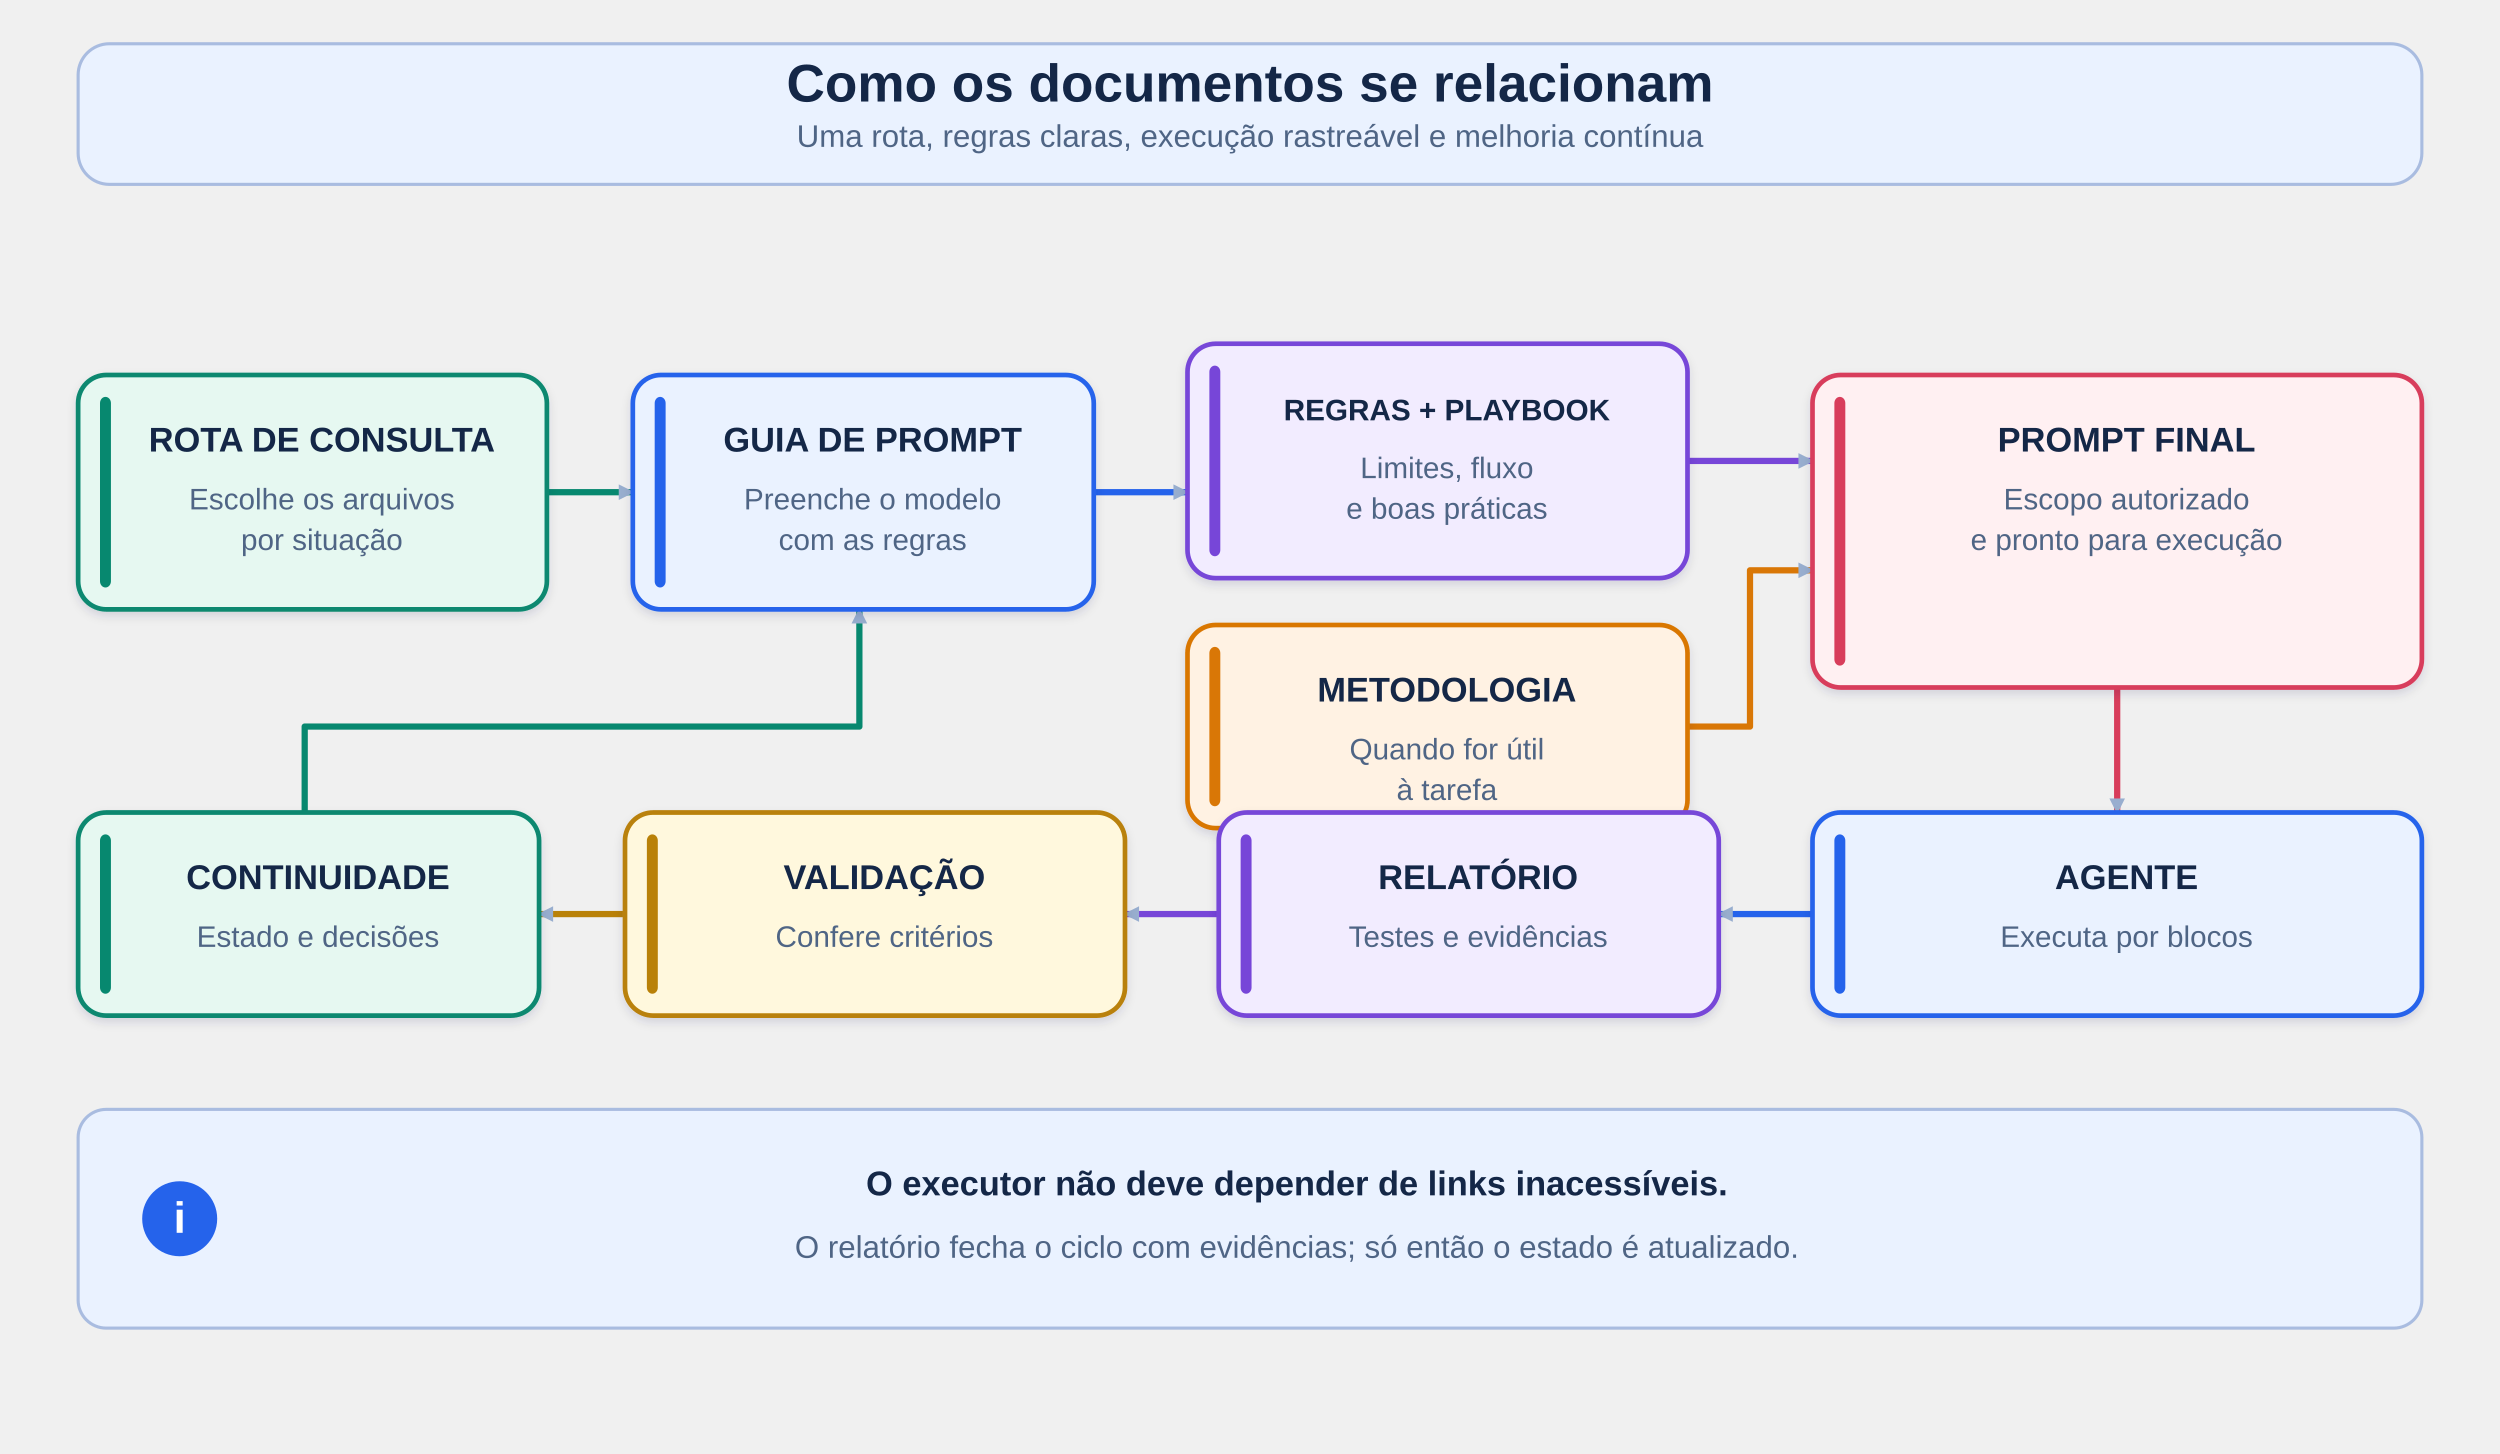
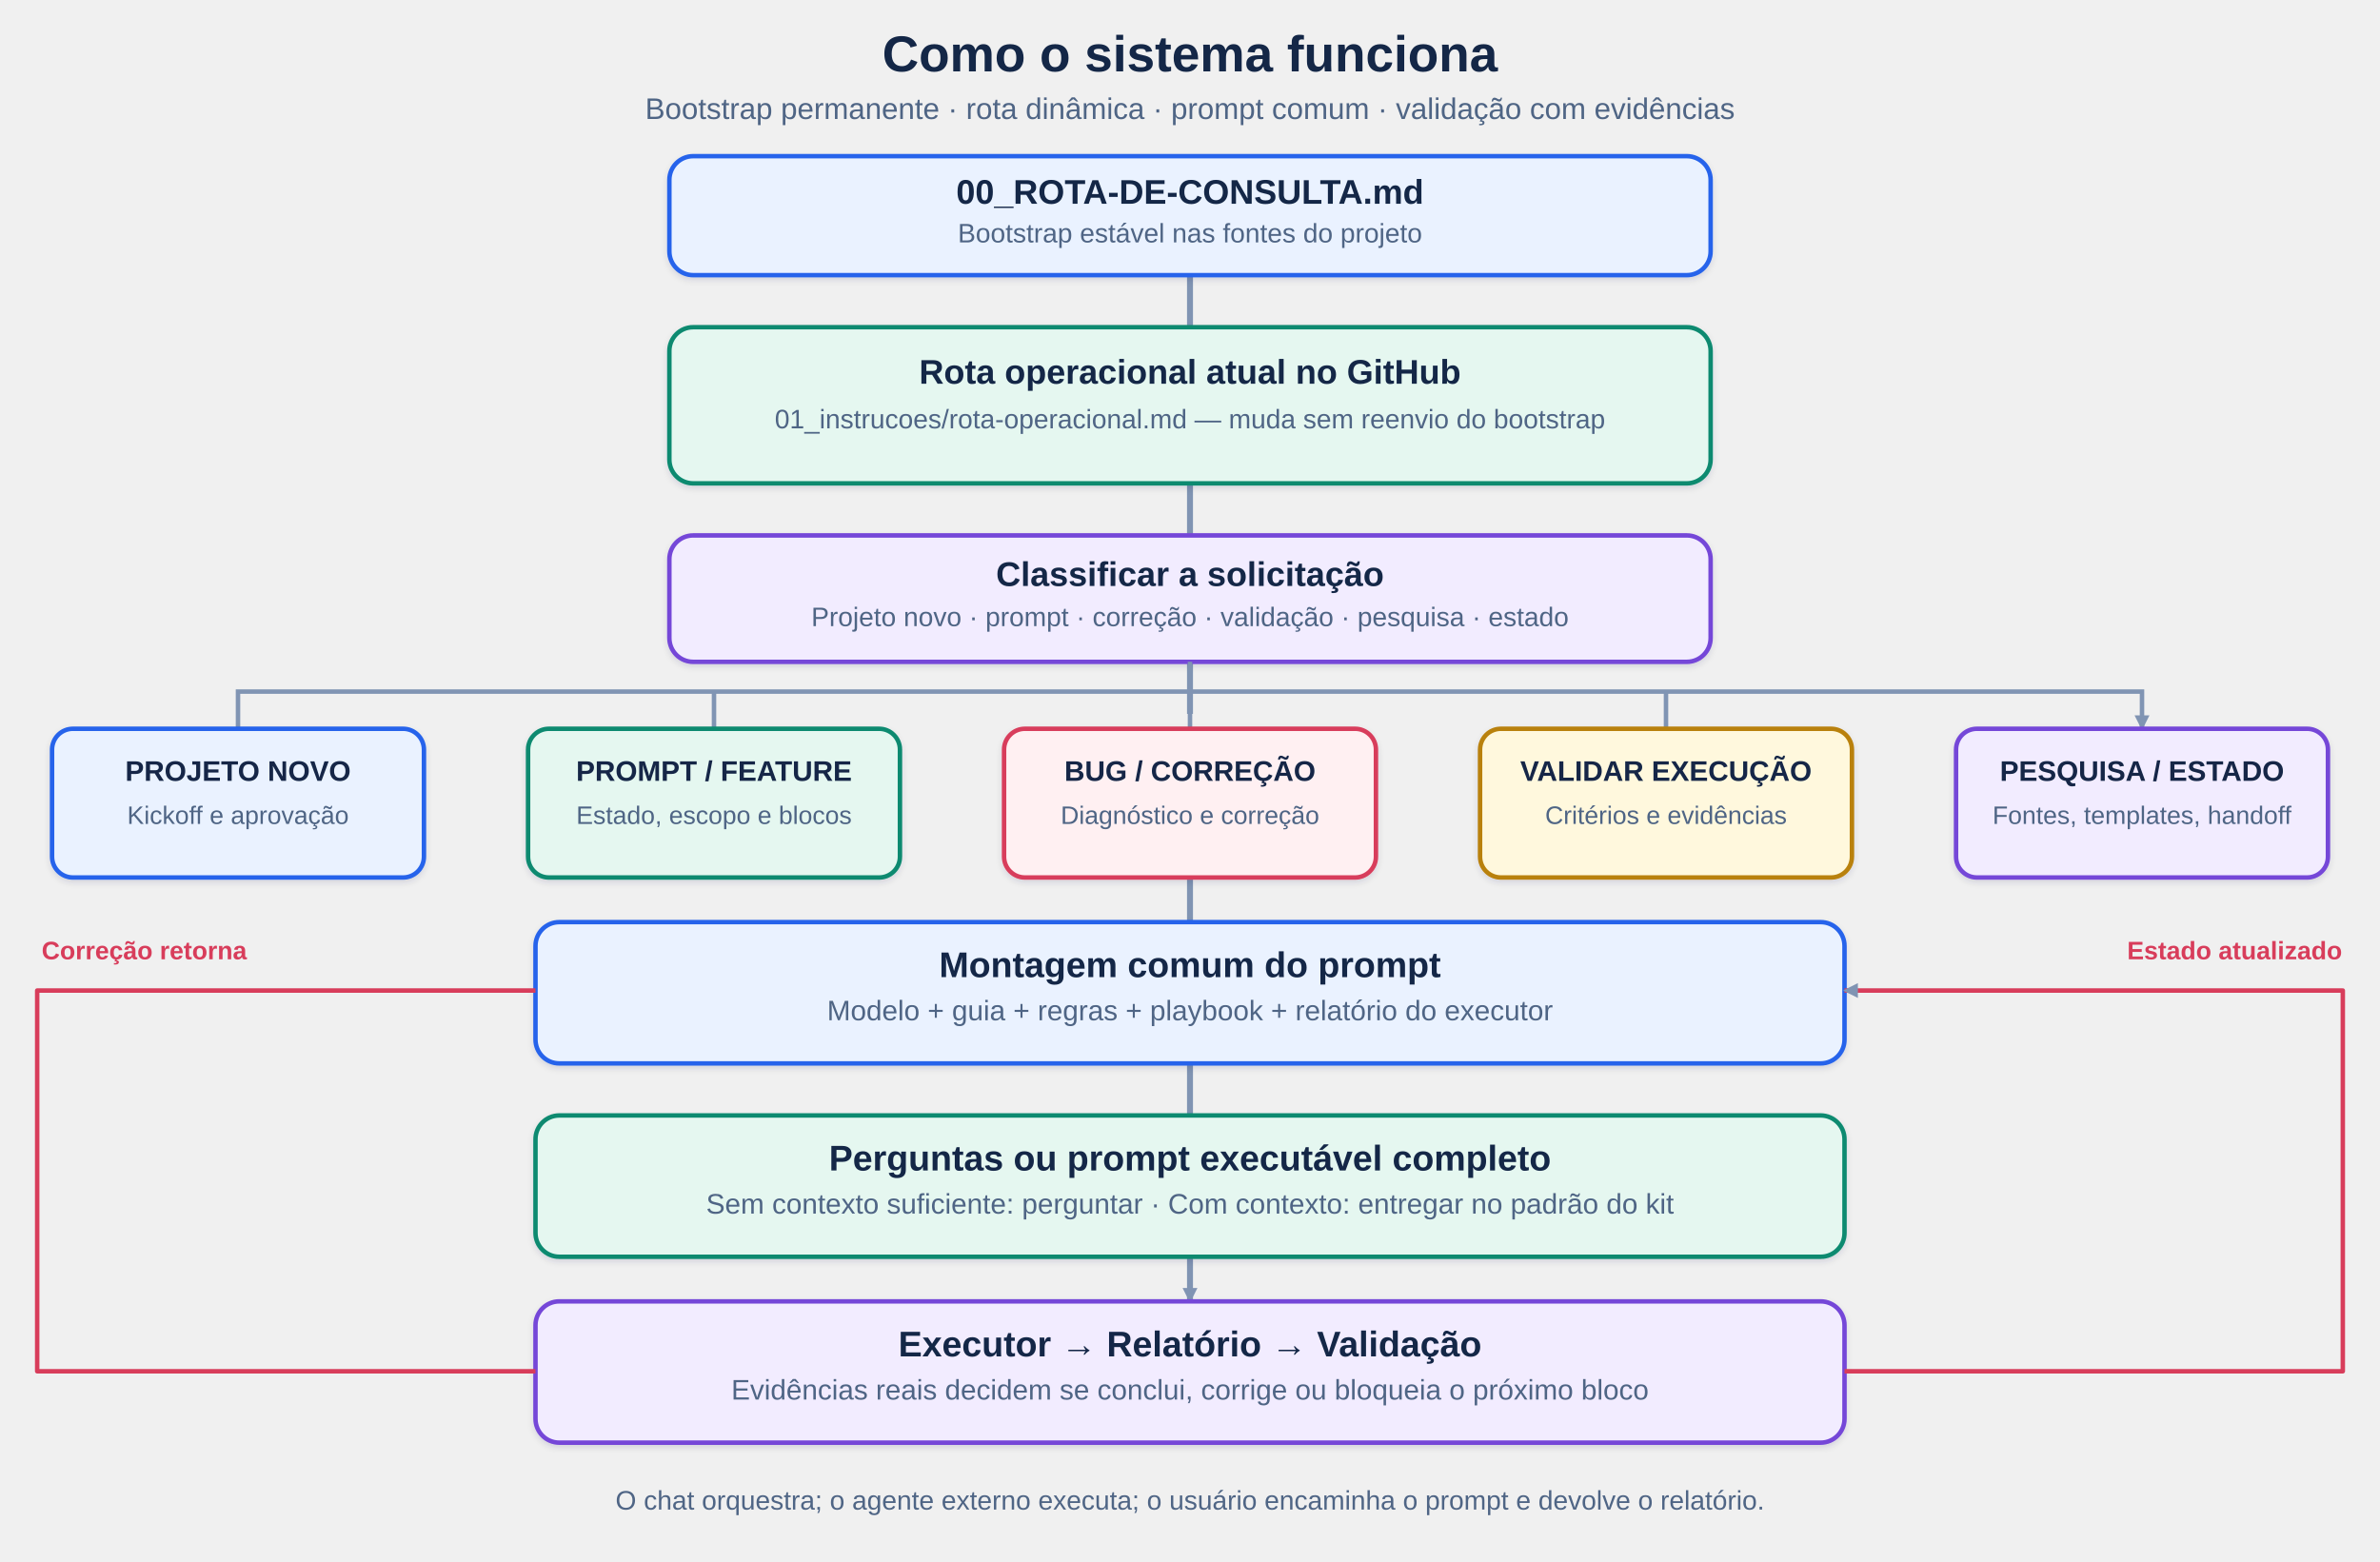
- <svg xmlns="http://www.w3.org/2000/svg" width="1600" height="930" viewBox="0 0 1600 930">
+ <svg xmlns="http://www.w3.org/2000/svg" width="1600" height="1050" viewBox="0 0 1600 1050">
  <defs>
    <marker id="arr" markerWidth="12" markerHeight="12" refX="10" refY="6" orient="auto" markerUnits="userSpaceOnUse">
-       <path d="M1 1 L11 6 L1 11 Z" fill="#98AECF" />
+       <path d="M1 1 L11 6 L1 11 Z" fill="#8094B3" />
    </marker>
-     <filter id="sh" x="-15%" y="-15%" width="130%" height="145%">
-       <feDropShadow dx="0" dy="3" stdDeviation="3" flood-color="#142747" flood-opacity=".12" />
+     <filter id="sh" x="-15%" y="-15%" width="130%" height="140%">
+       <feDropShadow dx="0" dy="2" stdDeviation="2" flood-color="#142747" flood-opacity=".12" />
    </filter>
  </defs>
-   <rect x="50" y="28" width="1500" height="90" rx="20" fill="#EAF2FF" stroke="#A9BCE0" stroke-width="2" />
-   <text x="800" y="65" text-anchor="middle" font-family="Arial,sans-serif" font-size="34" font-weight="700" fill="#142747">Como os documentos se relacionam</text>
-   <text x="800" y="94" text-anchor="middle" font-family="Arial,sans-serif" font-size="20" fill="#4F6585">Uma rota, regras claras, execução rastreável e melhoria contínua</text>
-   <path d="M350 315 H405" fill="none" stroke="#07886F" stroke-width="4" stroke-linecap="round" stroke-linejoin="round" marker-end="url(#arr)" />
-   <path d="M700 315 H760" fill="none" stroke="#2563EB" stroke-width="4" stroke-linecap="round" stroke-linejoin="round" marker-end="url(#arr)" />
-   <path d="M1080 295 H1160" fill="none" stroke="#7746D8" stroke-width="4" stroke-linecap="round" stroke-linejoin="round" marker-end="url(#arr)" />
-   <path d="M1080 465 H1120 V365 H1160" fill="none" stroke="#D97706" stroke-width="4" stroke-linecap="round" stroke-linejoin="round" marker-end="url(#arr)" />
-   <path d="M1355 440 V520" fill="none" stroke="#D83D5B" stroke-width="4" stroke-linecap="round" stroke-linejoin="round" marker-end="url(#arr)" />
-   <path d="M1160 585 H1100" fill="none" stroke="#2563EB" stroke-width="4" stroke-linecap="round" stroke-linejoin="round" marker-end="url(#arr)" />
-   <path d="M780 585 H720" fill="none" stroke="#7746D8" stroke-width="4" stroke-linecap="round" stroke-linejoin="round" marker-end="url(#arr)" />
-   <path d="M400 585 H345" fill="none" stroke="#B98108" stroke-width="4" stroke-linecap="round" stroke-linejoin="round" marker-end="url(#arr)" />
-   <path d="M195 520 V465 H550 V390" fill="none" stroke="#07886F" stroke-width="4" stroke-linecap="round" stroke-linejoin="round" marker-end="url(#arr)" />
-   <rect x="50" y="240" width="300" height="150" rx="18" fill="#E6F8F1" stroke="#07886F" stroke-width="3" filter="url(#sh)" />
-   <rect x="64" y="254" width="7" height="122" rx="4" fill="#07886F" />
-   <text x="206" y="289" text-anchor="middle" font-family="Arial,sans-serif" font-size="22" font-weight="700" fill="#142747">ROTA DE CONSULTA</text>
-   <text x="206" y="326" text-anchor="middle" font-family="Arial,sans-serif" font-size="19" fill="#4F6585">Escolhe os arquivos</text>
-   <text x="206" y="352" text-anchor="middle" font-family="Arial,sans-serif" font-size="19" fill="#4F6585">por situação</text>
-   <rect x="405" y="240" width="295" height="150" rx="18" fill="#EAF2FF" stroke="#2563EB" stroke-width="3" filter="url(#sh)" />
-   <rect x="419" y="254" width="7" height="122" rx="4" fill="#2563EB" />
-   <text x="558.5" y="289" text-anchor="middle" font-family="Arial,sans-serif" font-size="22" font-weight="700" fill="#142747">GUIA DE PROMPT</text>
-   <text x="558.5" y="326" text-anchor="middle" font-family="Arial,sans-serif" font-size="19" fill="#4F6585">Preenche o modelo</text>
-   <text x="558.5" y="352" text-anchor="middle" font-family="Arial,sans-serif" font-size="19" fill="#4F6585">com as regras</text>
-   <rect x="760" y="220" width="320" height="150" rx="18" fill="#F2ECFF" stroke="#7746D8" stroke-width="3" filter="url(#sh)" />
-   <rect x="774" y="234" width="7" height="122" rx="4" fill="#7746D8" />
-   <text x="926" y="269" text-anchor="middle" font-family="Arial,sans-serif" font-size="19" font-weight="700" fill="#142747">REGRAS + PLAYBOOK</text>
-   <text x="926" y="306" text-anchor="middle" font-family="Arial,sans-serif" font-size="19" fill="#4F6585">Limites, fluxo</text>
-   <text x="926" y="332" text-anchor="middle" font-family="Arial,sans-serif" font-size="19" fill="#4F6585">e boas práticas</text>
-   <rect x="760" y="400" width="320" height="130" rx="18" fill="#FFF2E3" stroke="#D97706" stroke-width="3" filter="url(#sh)" />
-   <rect x="774" y="414" width="7" height="102" rx="4" fill="#D97706" />
-   <text x="926" y="449" text-anchor="middle" font-family="Arial,sans-serif" font-size="22" font-weight="700" fill="#142747">METODOLOGIA</text>
-   <text x="926" y="486" text-anchor="middle" font-family="Arial,sans-serif" font-size="19" fill="#4F6585">Quando for útil</text>
-   <text x="926" y="512" text-anchor="middle" font-family="Arial,sans-serif" font-size="19" fill="#4F6585">à tarefa</text>
-   <rect x="1160" y="240" width="390" height="200" rx="18" fill="#FFF0F2" stroke="#D83D5B" stroke-width="3" filter="url(#sh)" />
-   <rect x="1174" y="254" width="7" height="172" rx="4" fill="#D83D5B" />
-   <text x="1361" y="289" text-anchor="middle" font-family="Arial,sans-serif" font-size="22" font-weight="700" fill="#142747">PROMPT FINAL</text>
-   <text x="1361" y="326" text-anchor="middle" font-family="Arial,sans-serif" font-size="19" fill="#4F6585">Escopo autorizado</text>
-   <text x="1361" y="352" text-anchor="middle" font-family="Arial,sans-serif" font-size="19" fill="#4F6585">e pronto para execução</text>
-   <rect x="1160" y="520" width="390" height="130" rx="18" fill="#EAF2FF" stroke="#2563EB" stroke-width="3" filter="url(#sh)" />
-   <rect x="1174" y="534" width="7" height="102" rx="4" fill="#2563EB" />
-   <text x="1361" y="569" text-anchor="middle" font-family="Arial,sans-serif" font-size="22" font-weight="700" fill="#142747">AGENTE</text>
-   <text x="1361" y="606" text-anchor="middle" font-family="Arial,sans-serif" font-size="19" fill="#4F6585">Executa por blocos</text>
-   <rect x="780" y="520" width="320" height="130" rx="18" fill="#F2ECFF" stroke="#7746D8" stroke-width="3" filter="url(#sh)" />
-   <rect x="794" y="534" width="7" height="102" rx="4" fill="#7746D8" />
-   <text x="946" y="569" text-anchor="middle" font-family="Arial,sans-serif" font-size="22" font-weight="700" fill="#142747">RELATÓRIO</text>
-   <text x="946" y="606" text-anchor="middle" font-family="Arial,sans-serif" font-size="19" fill="#4F6585">Testes e evidências</text>
-   <rect x="400" y="520" width="320" height="130" rx="18" fill="#FFF8DD" stroke="#B98108" stroke-width="3" filter="url(#sh)" />
-   <rect x="414" y="534" width="7" height="102" rx="4" fill="#B98108" />
-   <text x="566" y="569" text-anchor="middle" font-family="Arial,sans-serif" font-size="22" font-weight="700" fill="#142747">VALIDAÇÃO</text>
-   <text x="566" y="606" text-anchor="middle" font-family="Arial,sans-serif" font-size="19" fill="#4F6585">Confere critérios</text>
-   <rect x="50" y="520" width="295" height="130" rx="18" fill="#E6F8F1" stroke="#07886F" stroke-width="3" filter="url(#sh)" />
-   <rect x="64" y="534" width="7" height="102" rx="4" fill="#07886F" />
-   <text x="203.5" y="569" text-anchor="middle" font-family="Arial,sans-serif" font-size="22" font-weight="700" fill="#142747">CONTINUIDADE</text>
-   <text x="203.5" y="606" text-anchor="middle" font-family="Arial,sans-serif" font-size="19" fill="#4F6585">Estado e decisões</text>
-   <rect x="50" y="710" width="1500" height="140" rx="18" fill="#EAF2FF" stroke="#A9BCE0" stroke-width="2" />
-   <circle cx="115" cy="780" r="24" fill="#2563EB" />
-   <text x="115" y="789" text-anchor="middle" font-family="Arial,sans-serif" font-size="28" font-weight="700" fill="#FFFFFF">i</text>
-   <text x="830" y="765" text-anchor="middle" font-family="Arial,sans-serif" font-size="22" font-weight="700" fill="#142747">O executor não deve depender de links inacessíveis.</text>
-   <text x="830" y="805" text-anchor="middle" font-family="Arial,sans-serif" font-size="20" fill="#4F6585">O relatório fecha o ciclo com evidências; só então o estado é atualizado.</text>
+   <text x="800" y="48" text-anchor="middle" font-family="Arial,sans-serif" font-size="34" font-weight="700" fill="#142747">Como o sistema funciona</text>
+   <text x="800" y="80" text-anchor="middle" font-family="Arial,sans-serif" font-size="20" fill="#4F6585">Bootstrap permanente · rota dinâmica · prompt comum · validação com evidências</text>
+   <path d="M800 185 V220 M800 325 V360 M800 445 V480 M800 590 V620 M800 715 V750 M800 845 V875" fill="none" stroke="#8094B3" stroke-width="4" marker-end="url(#arr)" />
+   <rect x="450" y="105" width="700" height="80" rx="16" fill="#EAF2FF" stroke="#2563EB" stroke-width="3" filter="url(#sh)" />
+   <text x="800" y="137" text-anchor="middle" font-family="Arial,sans-serif" font-size="23" font-weight="700" fill="#142747">00_ROTA-DE-CONSULTA.md</text>
+   <text x="800" y="163" text-anchor="middle" font-family="Arial,sans-serif" font-size="18" fill="#4F6585">Bootstrap estável nas fontes do projeto</text>
+   <rect x="450" y="220" width="700" height="105" rx="16" fill="#E5F7F0" stroke="#0C8A70" stroke-width="3" filter="url(#sh)" />
+   <text x="800" y="258" text-anchor="middle" font-family="Arial,sans-serif" font-size="23" font-weight="700" fill="#142747">Rota operacional atual no GitHub</text>
+   <text x="800" y="288" text-anchor="middle" font-family="Arial,sans-serif" font-size="18" fill="#4F6585">01_instrucoes/rota-operacional.md — muda sem reenvio do bootstrap</text>
+   <rect x="450" y="360" width="700" height="85" rx="16" fill="#F2ECFF" stroke="#7446D8" stroke-width="3" filter="url(#sh)" />
+   <text x="800" y="394" text-anchor="middle" font-family="Arial,sans-serif" font-size="23" font-weight="700" fill="#142747">Classificar a solicitação</text>
+   <text x="800" y="421" text-anchor="middle" font-family="Arial,sans-serif" font-size="18" fill="#4F6585">Projeto novo · prompt · correção · validação · pesquisa · estado</text>
+   <path d="M800 445 V465 H160 V490 M800 465 H480 V490 M800 465 V490 M800 465 H1120 V490 M800 465 H1440 V490" fill="none" stroke="#8094B3" stroke-width="3" marker-end="url(#arr)" />
+   <g font-family="Arial,sans-serif" text-anchor="middle" filter="url(#sh)">
+     <rect x="35" y="490" width="250" height="100" rx="14" fill="#EAF2FF" stroke="#2563EB" stroke-width="3" />
+     <text x="160" y="525" font-size="19" font-weight="700" fill="#142747">PROJETO NOVO</text>
+     <text x="160" y="554" font-size="17" fill="#4F6585">Kickoff e aprovação</text>
+     <rect x="355" y="490" width="250" height="100" rx="14" fill="#E5F7F0" stroke="#0C8A70" stroke-width="3" />
+     <text x="480" y="525" font-size="19" font-weight="700" fill="#142747">PROMPT / FEATURE</text>
+     <text x="480" y="554" font-size="17" fill="#4F6585">Estado, escopo e blocos</text>
+     <rect x="675" y="490" width="250" height="100" rx="14" fill="#FFF0F2" stroke="#D83D5B" stroke-width="3" />
+     <text x="800" y="525" font-size="19" font-weight="700" fill="#142747">BUG / CORREÇÃO</text>
+     <text x="800" y="554" font-size="17" fill="#4F6585">Diagnóstico e correção</text>
+     <rect x="995" y="490" width="250" height="100" rx="14" fill="#FFF8DD" stroke="#B98108" stroke-width="3" />
+     <text x="1120" y="525" font-size="19" font-weight="700" fill="#142747">VALIDAR EXECUÇÃO</text>
+     <text x="1120" y="554" font-size="17" fill="#4F6585">Critérios e evidências</text>
+     <rect x="1315" y="490" width="250" height="100" rx="14" fill="#F2ECFF" stroke="#7446D8" stroke-width="3" />
+     <text x="1440" y="525" font-size="19" font-weight="700" fill="#142747">PESQUISA / ESTADO</text>
+     <text x="1440" y="554" font-size="17" fill="#4F6585">Fontes, templates, handoff</text>
+   </g>
+   <rect x="360" y="620" width="880" height="95" rx="16" fill="#EAF2FF" stroke="#2563EB" stroke-width="3" filter="url(#sh)" />
+   <text x="800" y="657" text-anchor="middle" font-family="Arial,sans-serif" font-size="24" font-weight="700" fill="#142747">Montagem comum do prompt</text>
+   <text x="800" y="686" text-anchor="middle" font-family="Arial,sans-serif" font-size="19" fill="#4F6585">Modelo + guia + regras + playbook + relatório do executor</text>
+   <rect x="360" y="750" width="880" height="95" rx="16" fill="#E5F7F0" stroke="#0C8A70" stroke-width="3" filter="url(#sh)" />
+   <text x="800" y="787" text-anchor="middle" font-family="Arial,sans-serif" font-size="24" font-weight="700" fill="#142747">Perguntas ou prompt executável completo</text>
+   <text x="800" y="816" text-anchor="middle" font-family="Arial,sans-serif" font-size="19" fill="#4F6585">Sem contexto suficiente: perguntar · Com contexto: entregar no padrão do kit</text>
+   <rect x="360" y="875" width="880" height="95" rx="16" fill="#F2ECFF" stroke="#7446D8" stroke-width="3" filter="url(#sh)" />
+   <text x="800" y="912" text-anchor="middle" font-family="Arial,sans-serif" font-size="24" font-weight="700" fill="#142747">Executor → Relatório → Validação</text>
+   <text x="800" y="941" text-anchor="middle" font-family="Arial,sans-serif" font-size="19" fill="#4F6585">Evidências reais decidem se conclui, corrige ou bloqueia o próximo bloco</text>
+   <path d="M360 922 H25 V666 H360 M1240 922 H1575 V666 H1240" fill="none" stroke="#D83D5B" stroke-width="3" stroke-linejoin="round" marker-end="url(#arr)" />
+   <text x="28" y="645" font-family="Arial,sans-serif" font-size="17" font-weight="700" fill="#D83D5B">Correção retorna</text>
+   <text x="1430" y="645" font-family="Arial,sans-serif" font-size="17" font-weight="700" fill="#D83D5B">Estado atualizado</text>
+   <text x="800" y="1015" text-anchor="middle" font-family="Arial,sans-serif" font-size="18" fill="#4F6585">O chat orquestra; o agente externo executa; o usuário encaminha o prompt e devolve o relatório.</text>
</svg>
